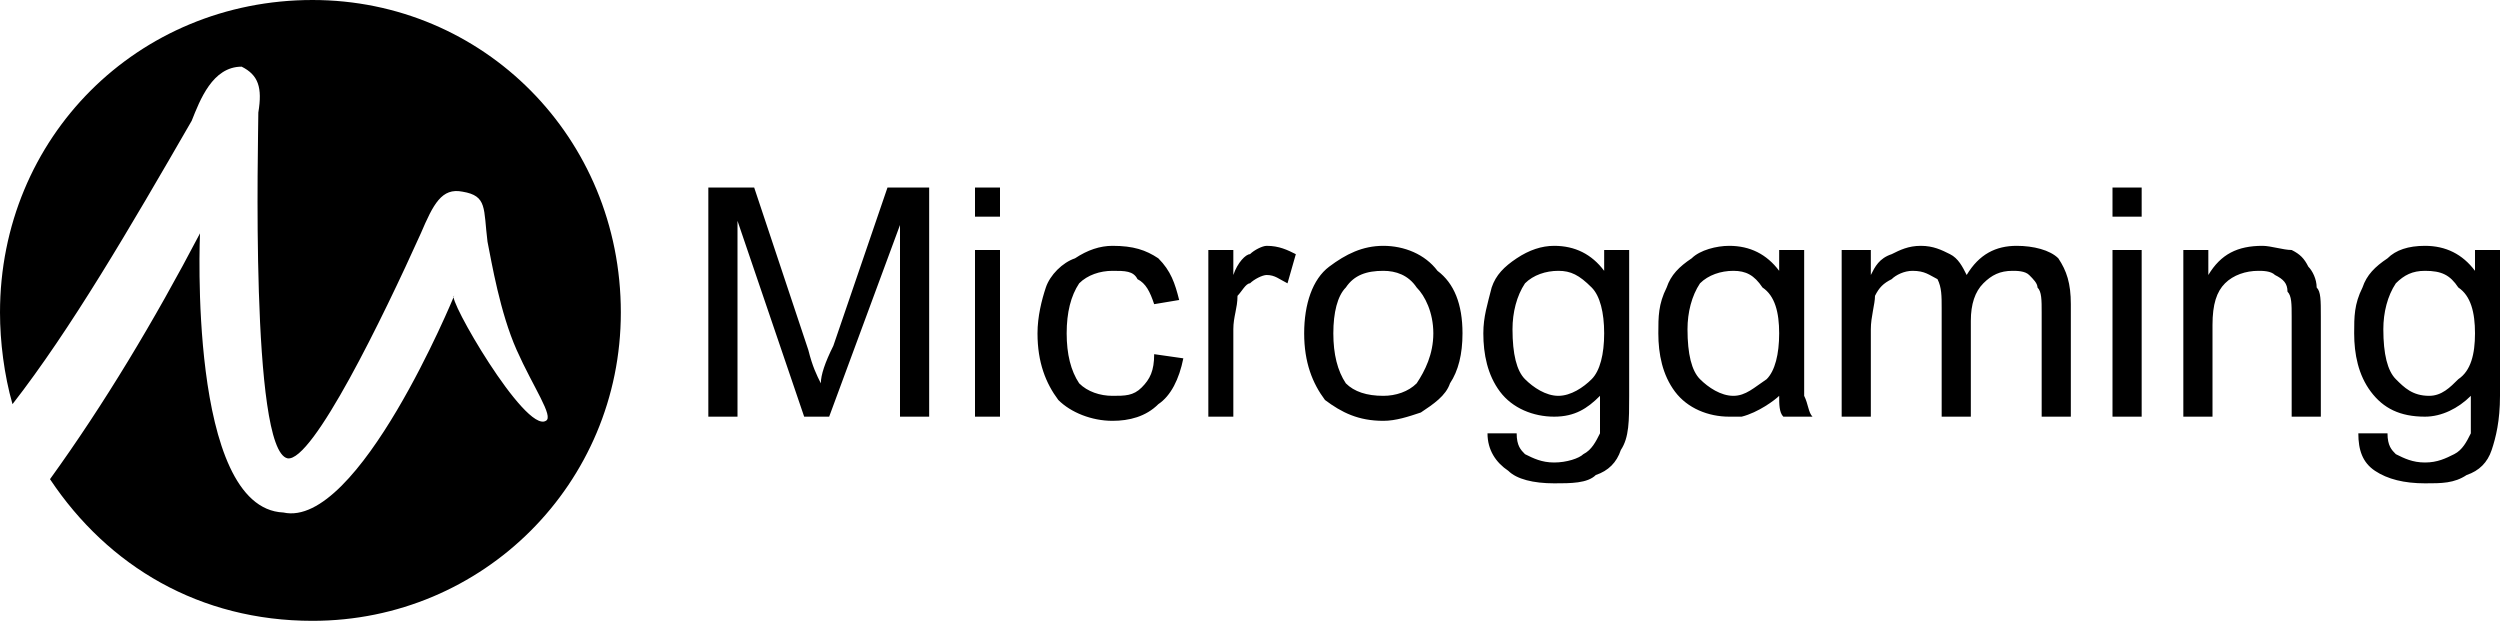
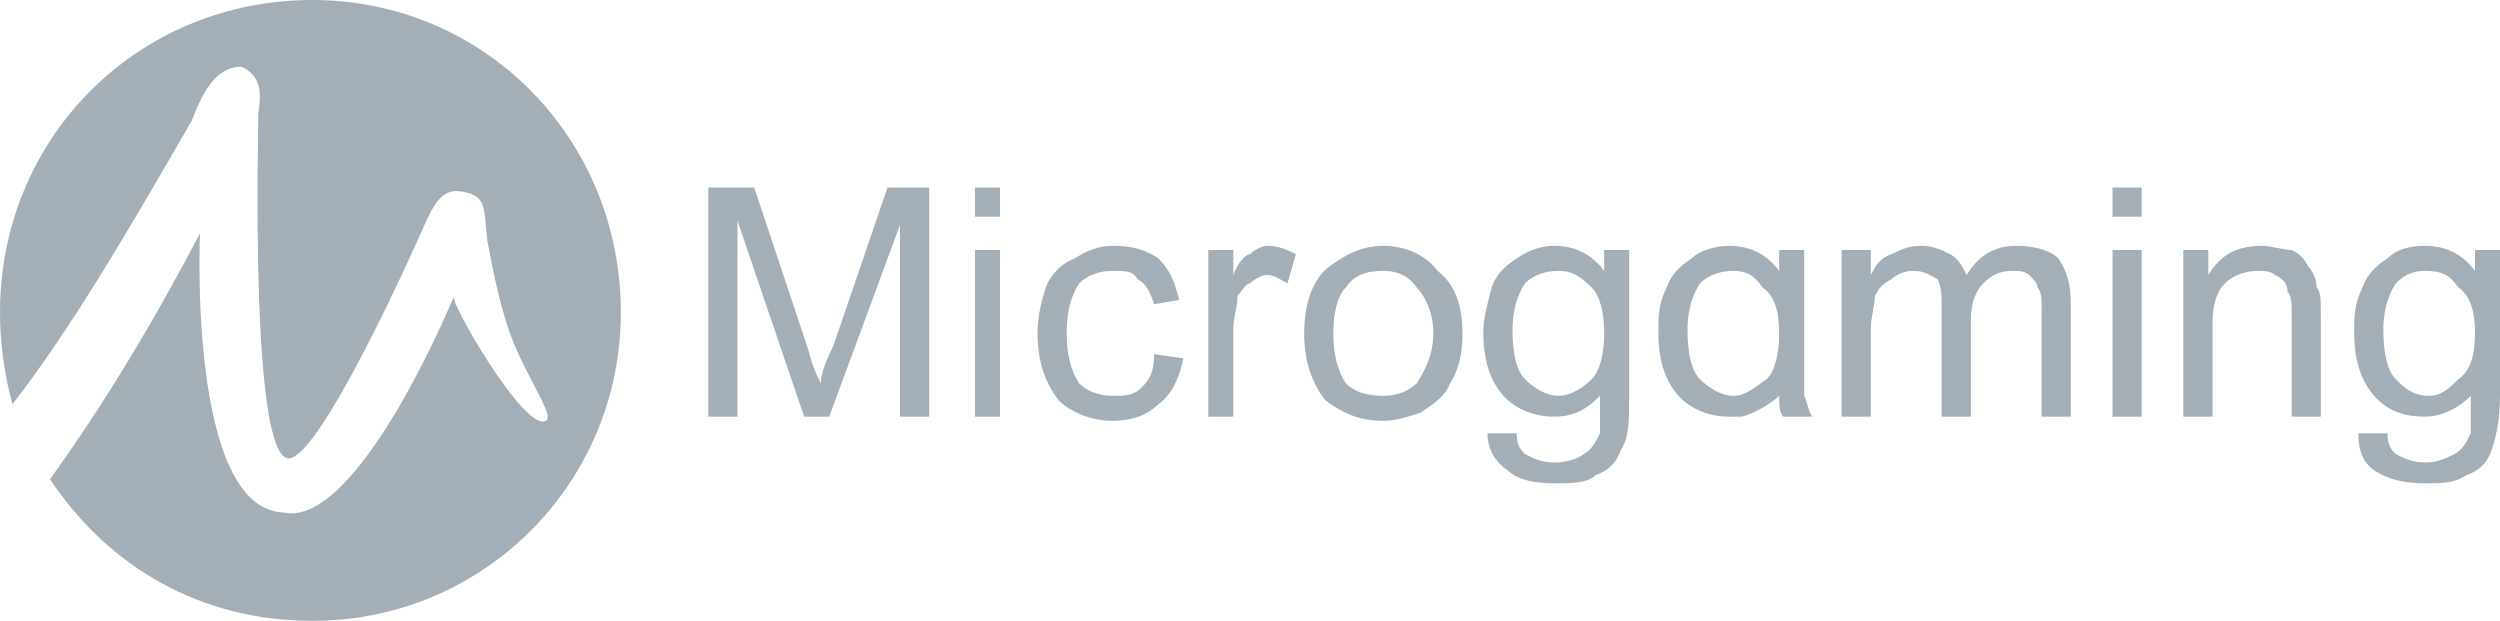
- <svg xmlns="http://www.w3.org/2000/svg" xml:space="preserve" width="600" height="149" style="shape-rendering:geometricPrecision;text-rendering:geometricPrecision;image-rendering:optimizeQuality;fill-rule:evenodd;clip-rule:evenodd">
-   <path d="M75 0c41 0 74 33 74 75 0 41-33 74-74 74-27 0-49-13-63-34 13-18 25-38 36-59 0 0-3 66 20 67 18 4 41-52 41-52-2 0 17 33 22 30 2-1-3-8-7-17s-6-21-7-26c-1-8 0-11-6-12-5-1-7 3-10 10-9 20-26 55-32 54-9-2-7-77-7-83 1-6 0-9-4-11-7 0-10 8-12 13C31 55 17 79 3 97c-2-7-3-15-3-22C0 33 33 0 75 0zm497 79c0 6 1 10 3 12s4 4 8 4c3 0 5-2 7-4 3-2 4-6 4-11s-1-9-4-11c-2-3-4-4-8-4-3 0-5 1-7 3-2 3-3 7-3 11zm-6 25h7c0 3 1 4 2 5 2 1 4 2 7 2s5-1 7-2 3-3 4-5v-9c-3 3-7 5-11 5-6 0-10-2-13-6s-4-9-4-14c0-4 0-7 2-11 1-3 3-5 6-7 2-2 5-3 9-3 5 0 9 2 12 6v-5h6v35c0 6-1 10-2 13s-3 5-6 6c-3 2-6 2-10 2-5 0-9-1-12-3s-4-5-4-9zm-42-4V60h6v6c3-5 7-7 13-7 2 0 5 1 7 1 2 1 3 2 4 4 1 1 2 3 2 5 1 1 1 3 1 7v24h-7V76c0-3 0-5-1-6 0-2-1-3-3-4-1-1-3-1-4-1-3 0-6 1-8 3s-3 5-3 10v22h-7zm-17 0V60h7v40h-7zm0-48v-7h7v7h-7zm-65 48V60h7v6c1-2 2-4 5-5 2-1 4-2 7-2s5 1 7 2 3 3 4 5c3-5 7-7 12-7 4 0 8 1 10 3 2 3 3 6 3 11v27h-7V75c0-3 0-5-1-6 0-1-1-2-2-3s-3-1-4-1c-3 0-5 1-7 3s-3 5-3 9v23h-7V74c0-3 0-5-1-7-2-1-3-2-6-2-2 0-4 1-5 2-2 1-3 2-4 4 0 2-1 5-1 8v21h-7zm-79-21c0 6 1 10 3 12s5 4 8 4 6-2 8-4 3-6 3-11-1-9-3-11c-3-3-5-4-8-4s-6 1-8 3c-2 3-3 7-3 11zm-6 25h7c0 3 1 4 2 5 2 1 4 2 7 2s6-1 7-2c2-1 3-3 4-5v-9c-3 3-6 5-11 5s-10-2-13-6-4-9-4-14c0-4 1-7 2-11 1-3 3-5 6-7s6-3 9-3c5 0 9 2 12 6v-5h6v35c0 6 0 10-2 13-1 3-3 5-6 6-2 2-6 2-10 2-5 0-9-1-11-3-3-2-5-5-5-9zm-37-24c0 5 1 9 3 12 2 2 5 3 9 3 3 0 6-1 8-3 2-3 4-7 4-12s-2-9-4-11c-2-3-5-4-8-4-4 0-7 1-9 4-2 2-3 6-3 11zm-7 0c0-7 2-13 6-16s8-5 13-5 10 2 13 6c4 3 6 8 6 15 0 5-1 9-3 12-1 3-4 5-7 7-3 1-6 2-9 2-6 0-10-2-14-5-3-4-5-9-5-16zm-23 20V60h6v6c1-3 3-5 4-5 1-1 3-2 4-2 3 0 5 1 7 2l-2 7c-2-1-3-2-5-2-1 0-3 1-4 2-1 0-2 2-3 3 0 3-1 5-1 8v21h-6zm-13-15 7 1c-1 5-3 9-6 11-3 3-7 4-11 4-5 0-10-2-13-5-3-4-5-9-5-16 0-4 1-8 2-11s4-6 7-7c3-2 6-3 9-3 5 0 8 1 11 3 3 3 4 6 5 10l-6 1c-1-3-2-5-4-6-1-2-3-2-6-2s-6 1-8 3c-2 3-3 7-3 12s1 9 3 12c2 2 5 3 8 3s5 0 7-2 3-4 3-8zm-43 15V60h6v40h-6zm0-48v-7h6v7h-6zm-64 48V45h11l13 39c1 4 2 6 3 8 0-2 1-5 3-9l13-38h10v55h-7V54l-17 46h-6l-16-47v47h-7zm235-21c0 6 1 10 3 12s5 4 8 4 5-2 8-4c2-2 3-6 3-11s-1-9-4-11c-2-3-4-4-7-4s-6 1-8 3c-2 3-3 7-3 11zm22 16c-1 1-5 4-9 5h-3c-5 0-10-2-13-6s-4-9-4-14c0-4 0-7 2-11 1-3 3-5 6-7 2-2 6-3 9-3 5 0 9 2 12 6v-5h6v35c1 2 1 4 2 5h-7c-1-1-1-3-1-5z" style="fill:#000;fill-rule:nonzero" />
+ <svg xmlns="http://www.w3.org/2000/svg" xml:space="preserve" fill="#a3aeb7" width="600" height="149" style="shape-rendering:geometricPrecision;text-rendering:geometricPrecision;image-rendering:optimizeQuality;fill-rule:evenodd;clip-rule:evenodd">
+   <path d="M75 0c41 0 74 33 74 75 0 41-33 74-74 74-27 0-49-13-63-34 13-18 25-38 36-59 0 0-3 66 20 67 18 4 41-52 41-52-2 0 17 33 22 30 2-1-3-8-7-17s-6-21-7-26c-1-8 0-11-6-12-5-1-7 3-10 10-9 20-26 55-32 54-9-2-7-77-7-83 1-6 0-9-4-11-7 0-10 8-12 13C31 55 17 79 3 97c-2-7-3-15-3-22C0 33 33 0 75 0zm497 79c0 6 1 10 3 12s4 4 8 4c3 0 5-2 7-4 3-2 4-6 4-11s-1-9-4-11c-2-3-4-4-8-4-3 0-5 1-7 3-2 3-3 7-3 11zm-6 25h7c0 3 1 4 2 5 2 1 4 2 7 2s5-1 7-2 3-3 4-5v-9c-3 3-7 5-11 5-6 0-10-2-13-6s-4-9-4-14c0-4 0-7 2-11 1-3 3-5 6-7 2-2 5-3 9-3 5 0 9 2 12 6v-5h6v35c0 6-1 10-2 13s-3 5-6 6c-3 2-6 2-10 2-5 0-9-1-12-3s-4-5-4-9zm-42-4V60h6v6c3-5 7-7 13-7 2 0 5 1 7 1 2 1 3 2 4 4 1 1 2 3 2 5 1 1 1 3 1 7v24h-7V76c0-3 0-5-1-6 0-2-1-3-3-4-1-1-3-1-4-1-3 0-6 1-8 3s-3 5-3 10v22h-7zm-17 0V60h7v40h-7zm0-48v-7h7v7h-7zm-65 48V60h7v6c1-2 2-4 5-5 2-1 4-2 7-2s5 1 7 2 3 3 4 5c3-5 7-7 12-7 4 0 8 1 10 3 2 3 3 6 3 11v27h-7V75c0-3 0-5-1-6 0-1-1-2-2-3s-3-1-4-1c-3 0-5 1-7 3s-3 5-3 9v23h-7V74c0-3 0-5-1-7-2-1-3-2-6-2-2 0-4 1-5 2-2 1-3 2-4 4 0 2-1 5-1 8v21h-7zm-79-21c0 6 1 10 3 12s5 4 8 4 6-2 8-4 3-6 3-11-1-9-3-11c-3-3-5-4-8-4s-6 1-8 3c-2 3-3 7-3 11zm-6 25h7c0 3 1 4 2 5 2 1 4 2 7 2s6-1 7-2c2-1 3-3 4-5v-9c-3 3-6 5-11 5s-10-2-13-6-4-9-4-14c0-4 1-7 2-11 1-3 3-5 6-7s6-3 9-3c5 0 9 2 12 6v-5h6v35c0 6 0 10-2 13-1 3-3 5-6 6-2 2-6 2-10 2-5 0-9-1-11-3-3-2-5-5-5-9zm-37-24c0 5 1 9 3 12 2 2 5 3 9 3 3 0 6-1 8-3 2-3 4-7 4-12s-2-9-4-11c-2-3-5-4-8-4-4 0-7 1-9 4-2 2-3 6-3 11zm-7 0c0-7 2-13 6-16s8-5 13-5 10 2 13 6c4 3 6 8 6 15 0 5-1 9-3 12-1 3-4 5-7 7-3 1-6 2-9 2-6 0-10-2-14-5-3-4-5-9-5-16zm-23 20V60h6v6c1-3 3-5 4-5 1-1 3-2 4-2 3 0 5 1 7 2l-2 7c-2-1-3-2-5-2-1 0-3 1-4 2-1 0-2 2-3 3 0 3-1 5-1 8v21h-6zm-13-15 7 1c-1 5-3 9-6 11-3 3-7 4-11 4-5 0-10-2-13-5-3-4-5-9-5-16 0-4 1-8 2-11s4-6 7-7c3-2 6-3 9-3 5 0 8 1 11 3 3 3 4 6 5 10l-6 1c-1-3-2-5-4-6-1-2-3-2-6-2s-6 1-8 3c-2 3-3 7-3 12s1 9 3 12c2 2 5 3 8 3s5 0 7-2 3-4 3-8zm-43 15V60h6v40h-6zm0-48v-7h6v7h-6zm-64 48V45h11l13 39c1 4 2 6 3 8 0-2 1-5 3-9l13-38h10v55h-7V54l-17 46h-6l-16-47v47h-7zm235-21c0 6 1 10 3 12s5 4 8 4 5-2 8-4c2-2 3-6 3-11s-1-9-4-11c-2-3-4-4-7-4s-6 1-8 3c-2 3-3 7-3 11zm22 16c-1 1-5 4-9 5h-3c-5 0-10-2-13-6s-4-9-4-14c0-4 0-7 2-11 1-3 3-5 6-7 2-2 6-3 9-3 5 0 9 2 12 6v-5h6v35c1 2 1 4 2 5h-7c-1-1-1-3-1-5z" style="fill:#a3aeb7;fill-rule:nonzero" />
</svg>
